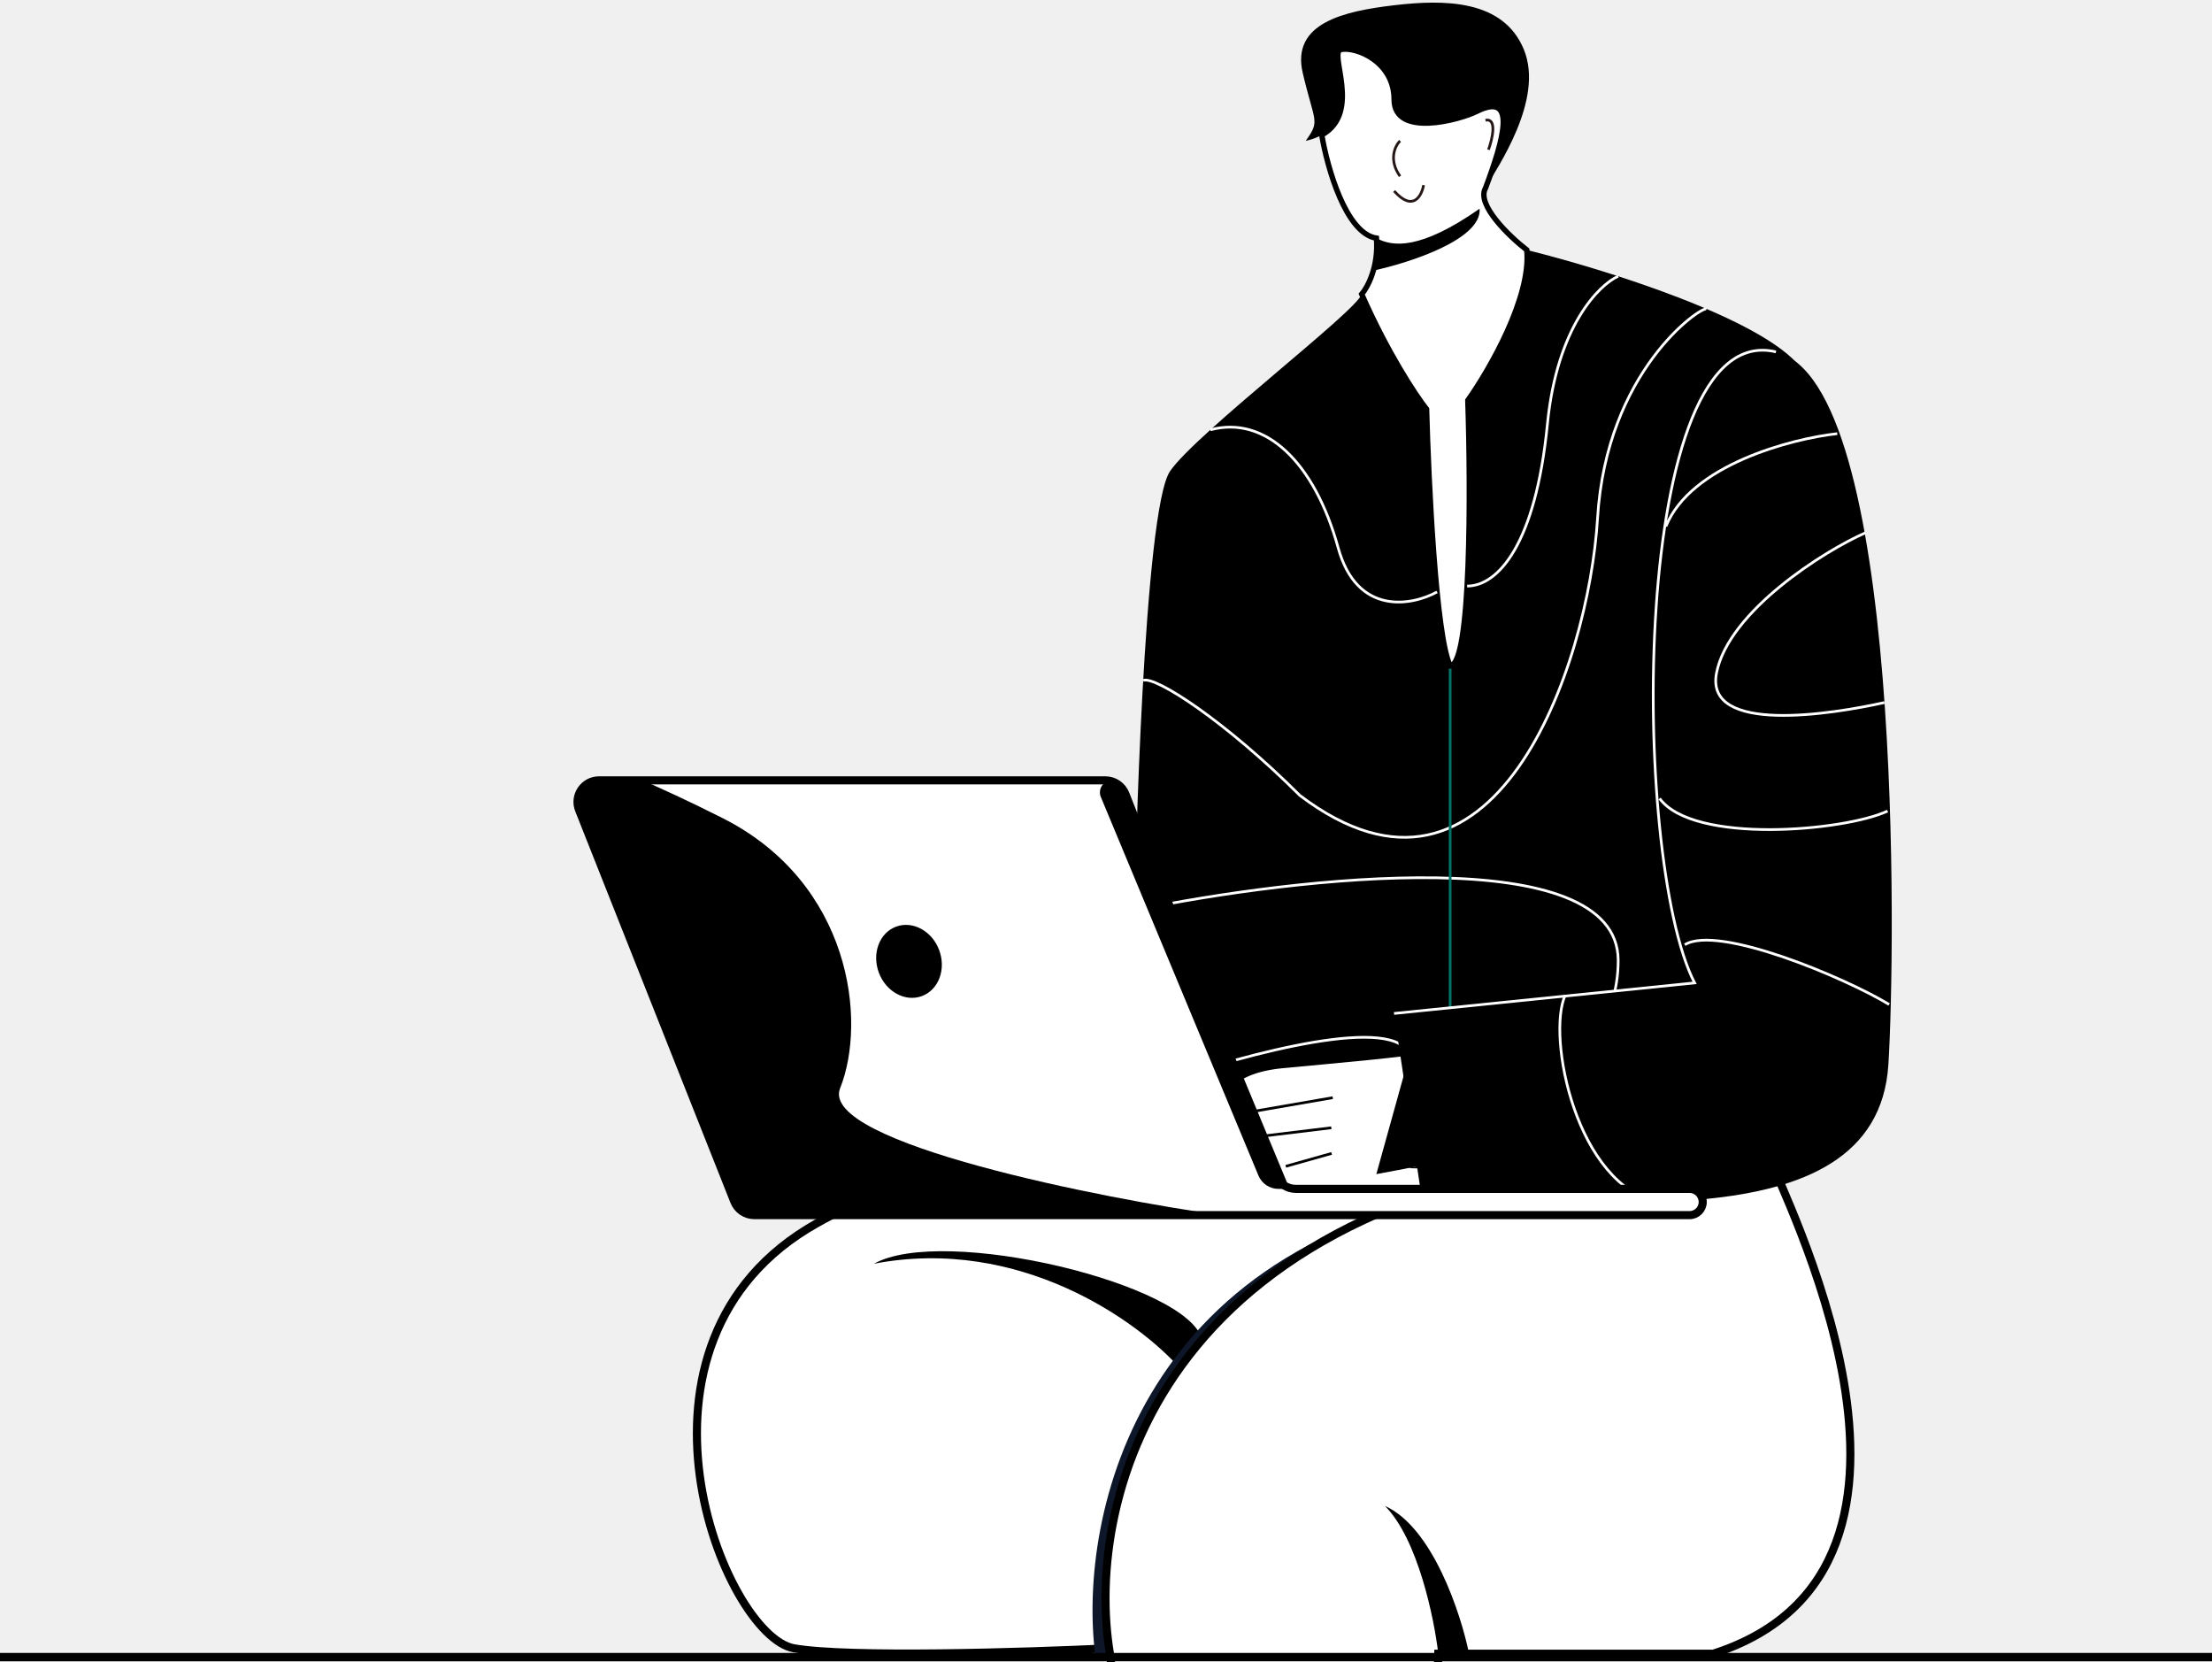
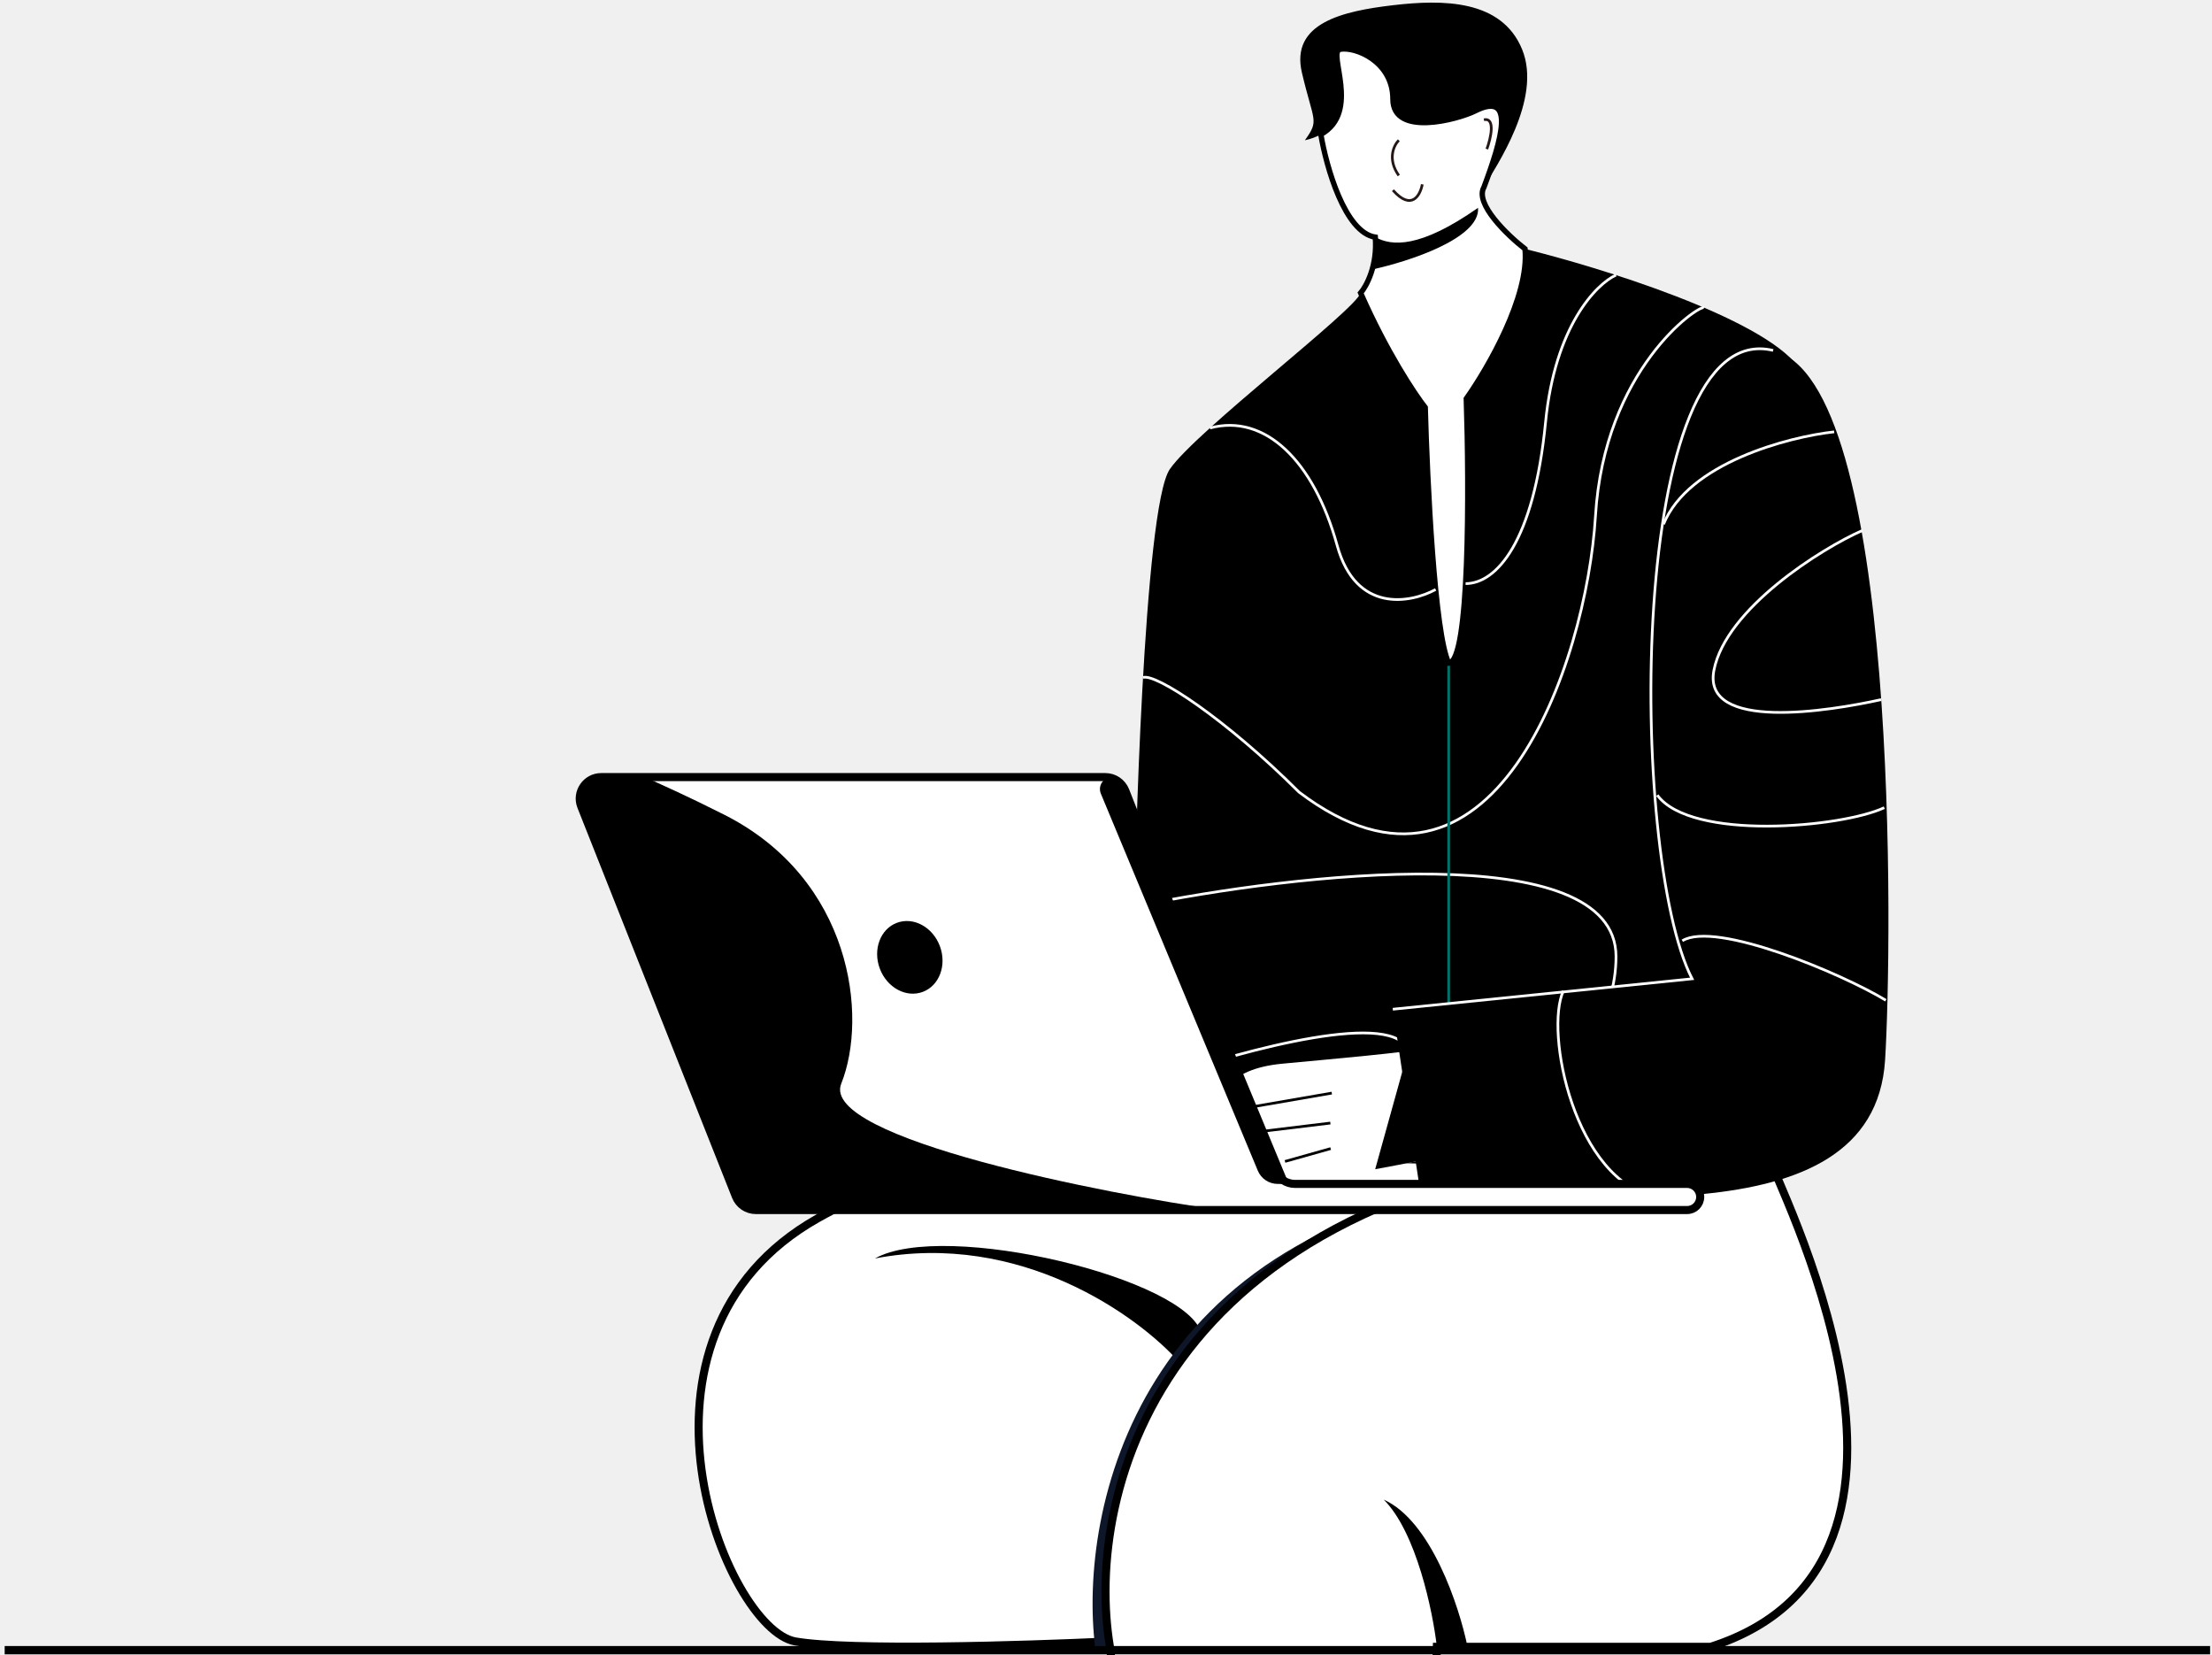
- <svg xmlns="http://www.w3.org/2000/svg" width="795" height="597" viewBox="0 0 795 597" fill="none">
+ <svg xmlns="http://www.w3.org/2000/svg" width="785" height="587" viewBox="0 0 795 597" fill="none">
  <path d="M293.457 439.618C217.494 482.393 260.27 587.856 285.345 592.281C304.658 595.69 368.149 593.736 398.921 592.281L637.134 416.018L497.745 396.843C454.97 396.843 354.228 405.398 293.457 439.618Z" fill="white" />
  <path d="M398.921 592.281C397.822 592.336 400.111 592.225 398.921 592.281ZM398.921 592.281C368.149 593.736 304.658 595.69 285.345 592.281C260.27 587.856 217.494 482.393 293.457 439.618C354.228 405.398 454.97 396.843 497.745 396.843L637.134 416.018L398.921 592.281Z" stroke="black" stroke-width="2.911" />
  <path d="M314.106 454.096C366.616 444.066 409.244 474.909 423.994 491.584C426.458 488.139 429.122 484.733 431.998 481.384C427.464 461.471 339.181 440.083 314.106 454.096Z" fill="#000001" />
  <path d="M393.596 594.464C395.46 594.382 397.239 594.301 398.92 594.222L593.486 450.255C584.915 447.356 562.823 438.437 543.029 425.953C408.733 441.867 387.451 544.924 393.596 594.464Z" fill="#0E1729" />
  <path d="M615.745 594.221C712.357 563.246 637.132 423.12 637.132 417.958L600.994 412.986C416.913 424.349 389.576 538.544 398.918 594.221L429.984 850.135H510.037L516.919 594.221H615.745Z" fill="white" stroke="black" stroke-width="2.911" />
  <path d="M497.745 541.122C509.545 552.922 515.446 581.439 516.921 594.222H527.983C525.033 579.718 514.855 548.792 497.745 541.122Z" fill="#000001" />
  <rect y="593.944" width="796" height="3" fill="black" />
  <path d="M512.714 147.031C508.83 142.087 498.73 126.902 489.407 105.714C491.526 103.241 495.551 95.754 494.704 85.584C483.686 83.889 477.009 60.157 475.048 48.504C489.679 40.388 477.212 18.737 481.991 17.78C487.288 16.721 501.061 22.018 501.061 35.79C501.061 49.563 524.657 43.062 530.725 40.028C545.556 32.612 540.26 50.623 533.903 67.574C530.513 73.507 542.378 84.878 548.735 89.822C550.429 106.773 535.315 132.906 527.546 143.853C528.606 175.636 528.818 239.202 521.19 239.202C516.105 229.032 513.421 173.517 512.714 147.031Z" fill="white" stroke="black" stroke-width="1.941" />
  <path d="M503.177 50.616C501.411 52.382 498.939 57.397 503.177 63.329" stroke="#241715" stroke-width="0.97" />
  <path d="M511.652 66.516C510.946 70.4 507.838 76.262 501.058 68.635" stroke="#241715" stroke-width="0.97" />
  <path d="M534.96 53.797C536.372 49.913 538.138 42.356 533.9 43.203" stroke="#241715" stroke-width="0.97" />
  <path d="M493.572 97.235C494.506 94.001 495.075 90.05 494.702 85.582C500.573 88.761 510.592 89.82 531.781 74.987C532.627 86.005 506.661 94.41 493.572 97.235Z" fill="black" />
  <path d="M547.674 17.779C555.09 35.79 538.139 60.157 533.901 67.573C540.258 50.622 544.495 32.611 530.723 40.027C524.75 43.243 501.059 49.562 501.059 35.789C501.059 22.017 487.286 16.72 481.989 17.779C477.21 18.736 489.677 40.386 475.047 48.502C473.46 49.382 471.556 50.103 469.276 50.621C474.573 43.205 472.454 44.265 468.216 26.254C463.979 8.244 483.049 4.007 501.059 1.888C519.069 -0.231 540.258 -0.231 547.674 17.779Z" fill="black" />
  <path d="M647.26 132.2C633.699 114.401 575.924 96.532 548.732 89.822C550.427 106.773 535.313 132.906 527.544 143.853C528.604 175.636 528.815 239.202 521.188 239.202C516.102 229.032 513.418 173.518 512.712 147.032C508.827 142.088 498.728 126.902 489.405 105.714C487.286 112.07 430.076 155.507 420.541 169.28C411.006 183.052 407.828 315.482 407.828 327.135C407.828 338.789 403.59 418.247 438.552 418.247C466.521 418.247 580.869 422.131 638.784 423.544C647.26 333.845 660.82 149.998 647.26 132.2Z" fill="black" />
  <path d="M407.831 327.129C465.747 315.122 581.578 301.915 581.578 345.139C581.578 388.364 527.9 412.792 501.061 419.603M581.578 99.251C574.515 102.462 559.542 117.573 556.152 152.322C551.914 195.759 538.311 210.591 527.291 210.591M516.477 212.71C507.454 217.654 487.712 221.398 480.932 196.819C472.457 166.095 454.774 149.144 435.011 154.441M613.361 111.005C611.242 110.108 577.341 133.253 574.162 186.224C570.984 239.196 537.082 338.783 467.159 285.811C440.672 259.325 415.151 242.728 410.865 244.493M489.408 419.283C498.942 410.107 515.47 388.788 505.299 376.922C495.128 365.057 439.497 381.16 412.953 390.695M652.348 159.739C629.464 173.864 587.299 218.855 601.708 285.811C614.421 323.951 637.653 320.066 647.68 313.356M643.847 365.269C630.153 365.449 604.038 377.198 609.124 422.749" stroke="white" stroke-width="0.97" />
  <path d="M521.188 418.237V240.252" stroke="#027269" stroke-width="0.97" />
  <path d="M521.824 416.504L516.617 377.791C504.777 379.938 480.119 382.02 461.071 383.825C441.13 385.715 436.105 396.185 449.49 399.529C442.489 398.655 434.65 408.308 445.822 412.63C437.627 415.541 453.836 418.789 461.782 418.805C457.234 419.492 449.349 420.759 450.421 425.578C451.493 430.396 498.469 421.536 521.824 416.504Z" fill="white" />
  <path d="M521.824 416.505L516.617 377.792C513.863 378.292 510.415 378.788 506.505 379.277L494.66 421.895C504.612 420.086 514.409 418.103 521.824 416.505Z" fill="black" />
  <path d="M462.106 419.09L478.58 414.453" stroke="black" stroke-width="0.97" />
  <path d="M449.596 408.745L478.476 405.239" stroke="black" stroke-width="0.97" />
  <path d="M449.491 399.528L478.988 394.426" stroke="black" stroke-width="0.97" />
  <path d="M678.692 382.508C681.255 341.935 684.054 137.466 638.286 126.444C585.382 113.703 586.076 308.699 609.043 353.184L501.016 364.166L511.152 431.567C563.673 427.899 674.449 449.647 678.692 382.508Z" fill="black" />
  <path d="M638.285 126.443C585.382 113.703 586.075 308.698 609.043 353.184L501.015 364.166" stroke="white" stroke-width="0.97" />
  <path d="M660.322 155.827C643.975 157.605 607.645 167.043 598.733 189.165M670.493 191.425C655.761 197.869 621.271 219.561 616.92 241.829C612.57 264.096 658.646 256.578 677.274 252.449M678.404 291.437C662.92 298.666 608.644 303.464 596.473 286.917M678.968 360.937C663.111 351.314 617.46 332.105 605.514 339.466M562.571 357.547C555.79 372.238 566.409 426.259 596.473 432.133" stroke="white" stroke-width="0.97" />
  <path d="M215.324 280.402H397.26C400.447 280.402 403.311 282.351 404.481 285.316L458.515 422.285C459.685 425.251 462.548 427.199 465.736 427.199H607.251C609.854 427.199 611.964 429.31 611.964 431.913C611.964 434.516 609.854 436.627 607.251 436.627H271.118C267.935 436.627 265.075 434.684 263.902 431.726L208.107 291.026C206.087 285.93 209.842 280.402 215.324 280.402Z" fill="white" stroke="black" stroke-width="2.911" />
  <path d="M403.651 283.073L463.502 427.199H459.46C456.326 427.199 453.499 425.314 452.294 422.421L395.65 286.4C394.462 283.546 396.559 280.402 399.65 280.402C401.401 280.402 402.98 281.456 403.651 283.073Z" fill="black" />
  <path d="M263.902 431.726L208.107 291.026C206.087 285.93 209.842 280.402 215.324 280.402H229.352C230.507 280.402 231.643 280.66 232.692 281.143C237.658 283.43 245.954 287.026 259.731 293.987C305.822 317.275 311.644 366.762 301.941 391.021C294.074 410.687 398.053 431.015 438.905 436.627H271.118C267.935 436.627 265.075 434.684 263.902 431.726Z" fill="black" />
  <ellipse cx="11.574" cy="13.31" rx="11.574" ry="13.31" transform="matrix(-0.936312 0.351169 0.351169 0.936312 332.862 328.919)" fill="black" />
</svg>
